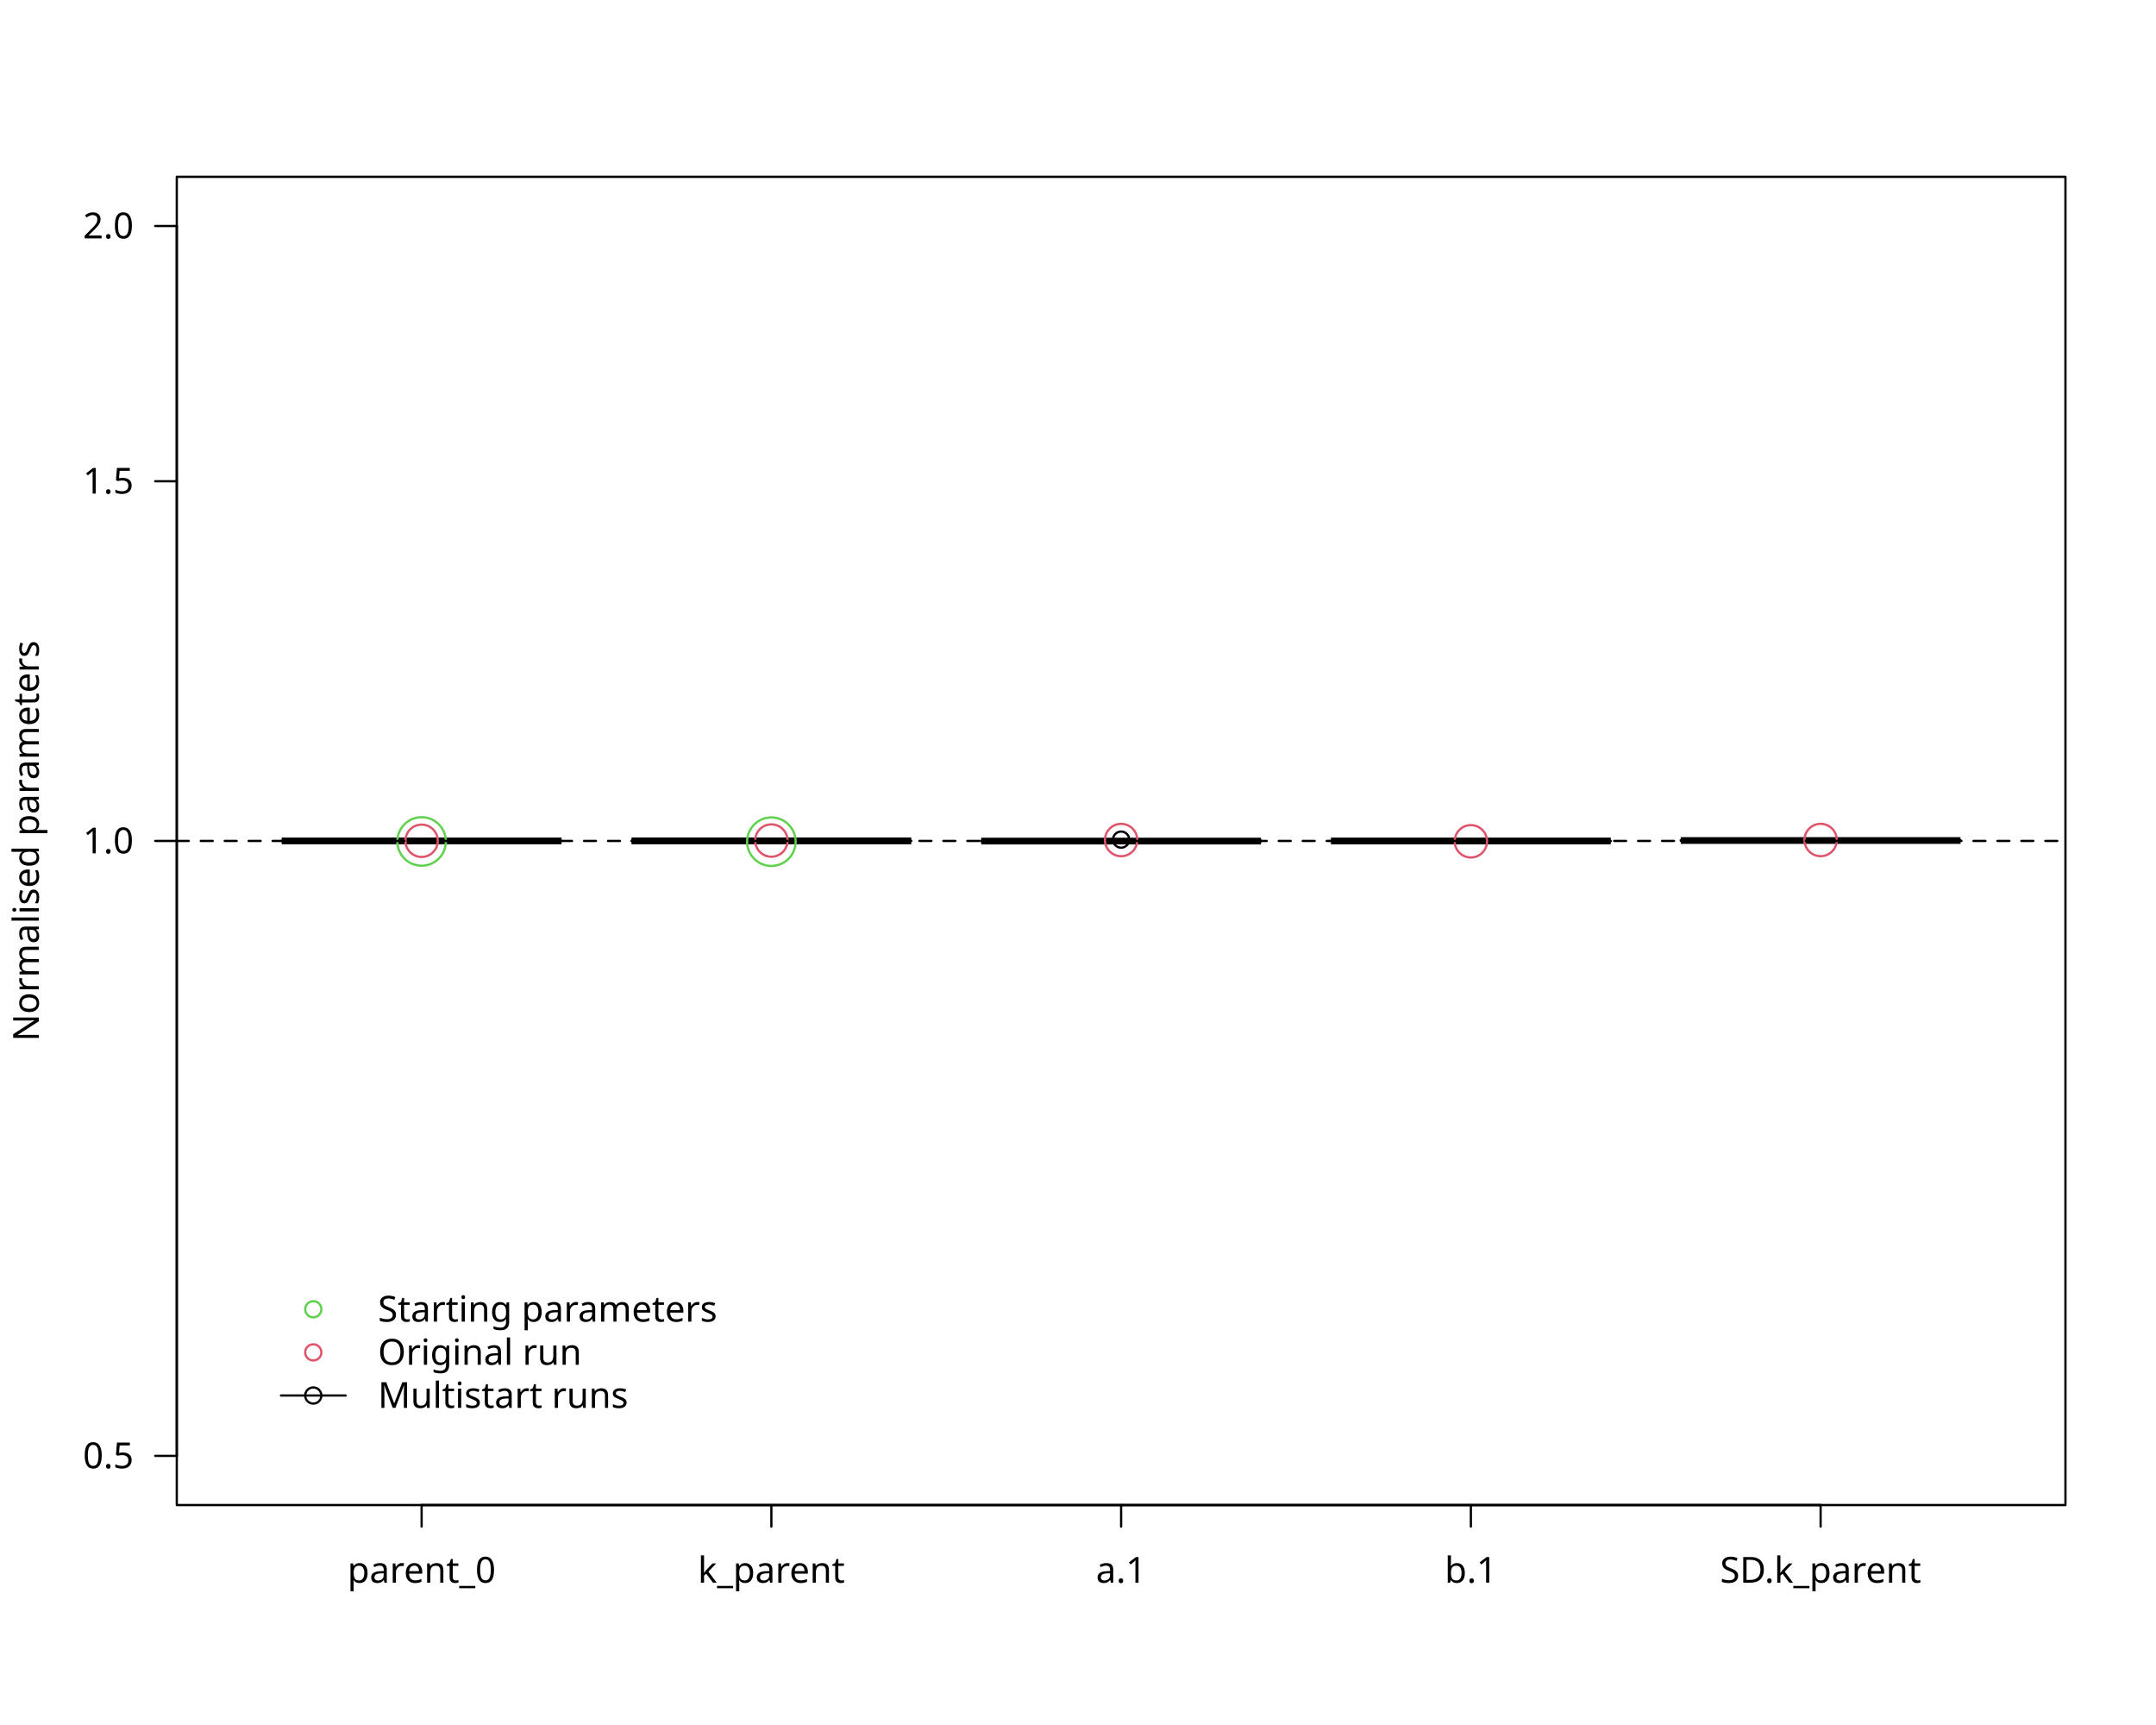
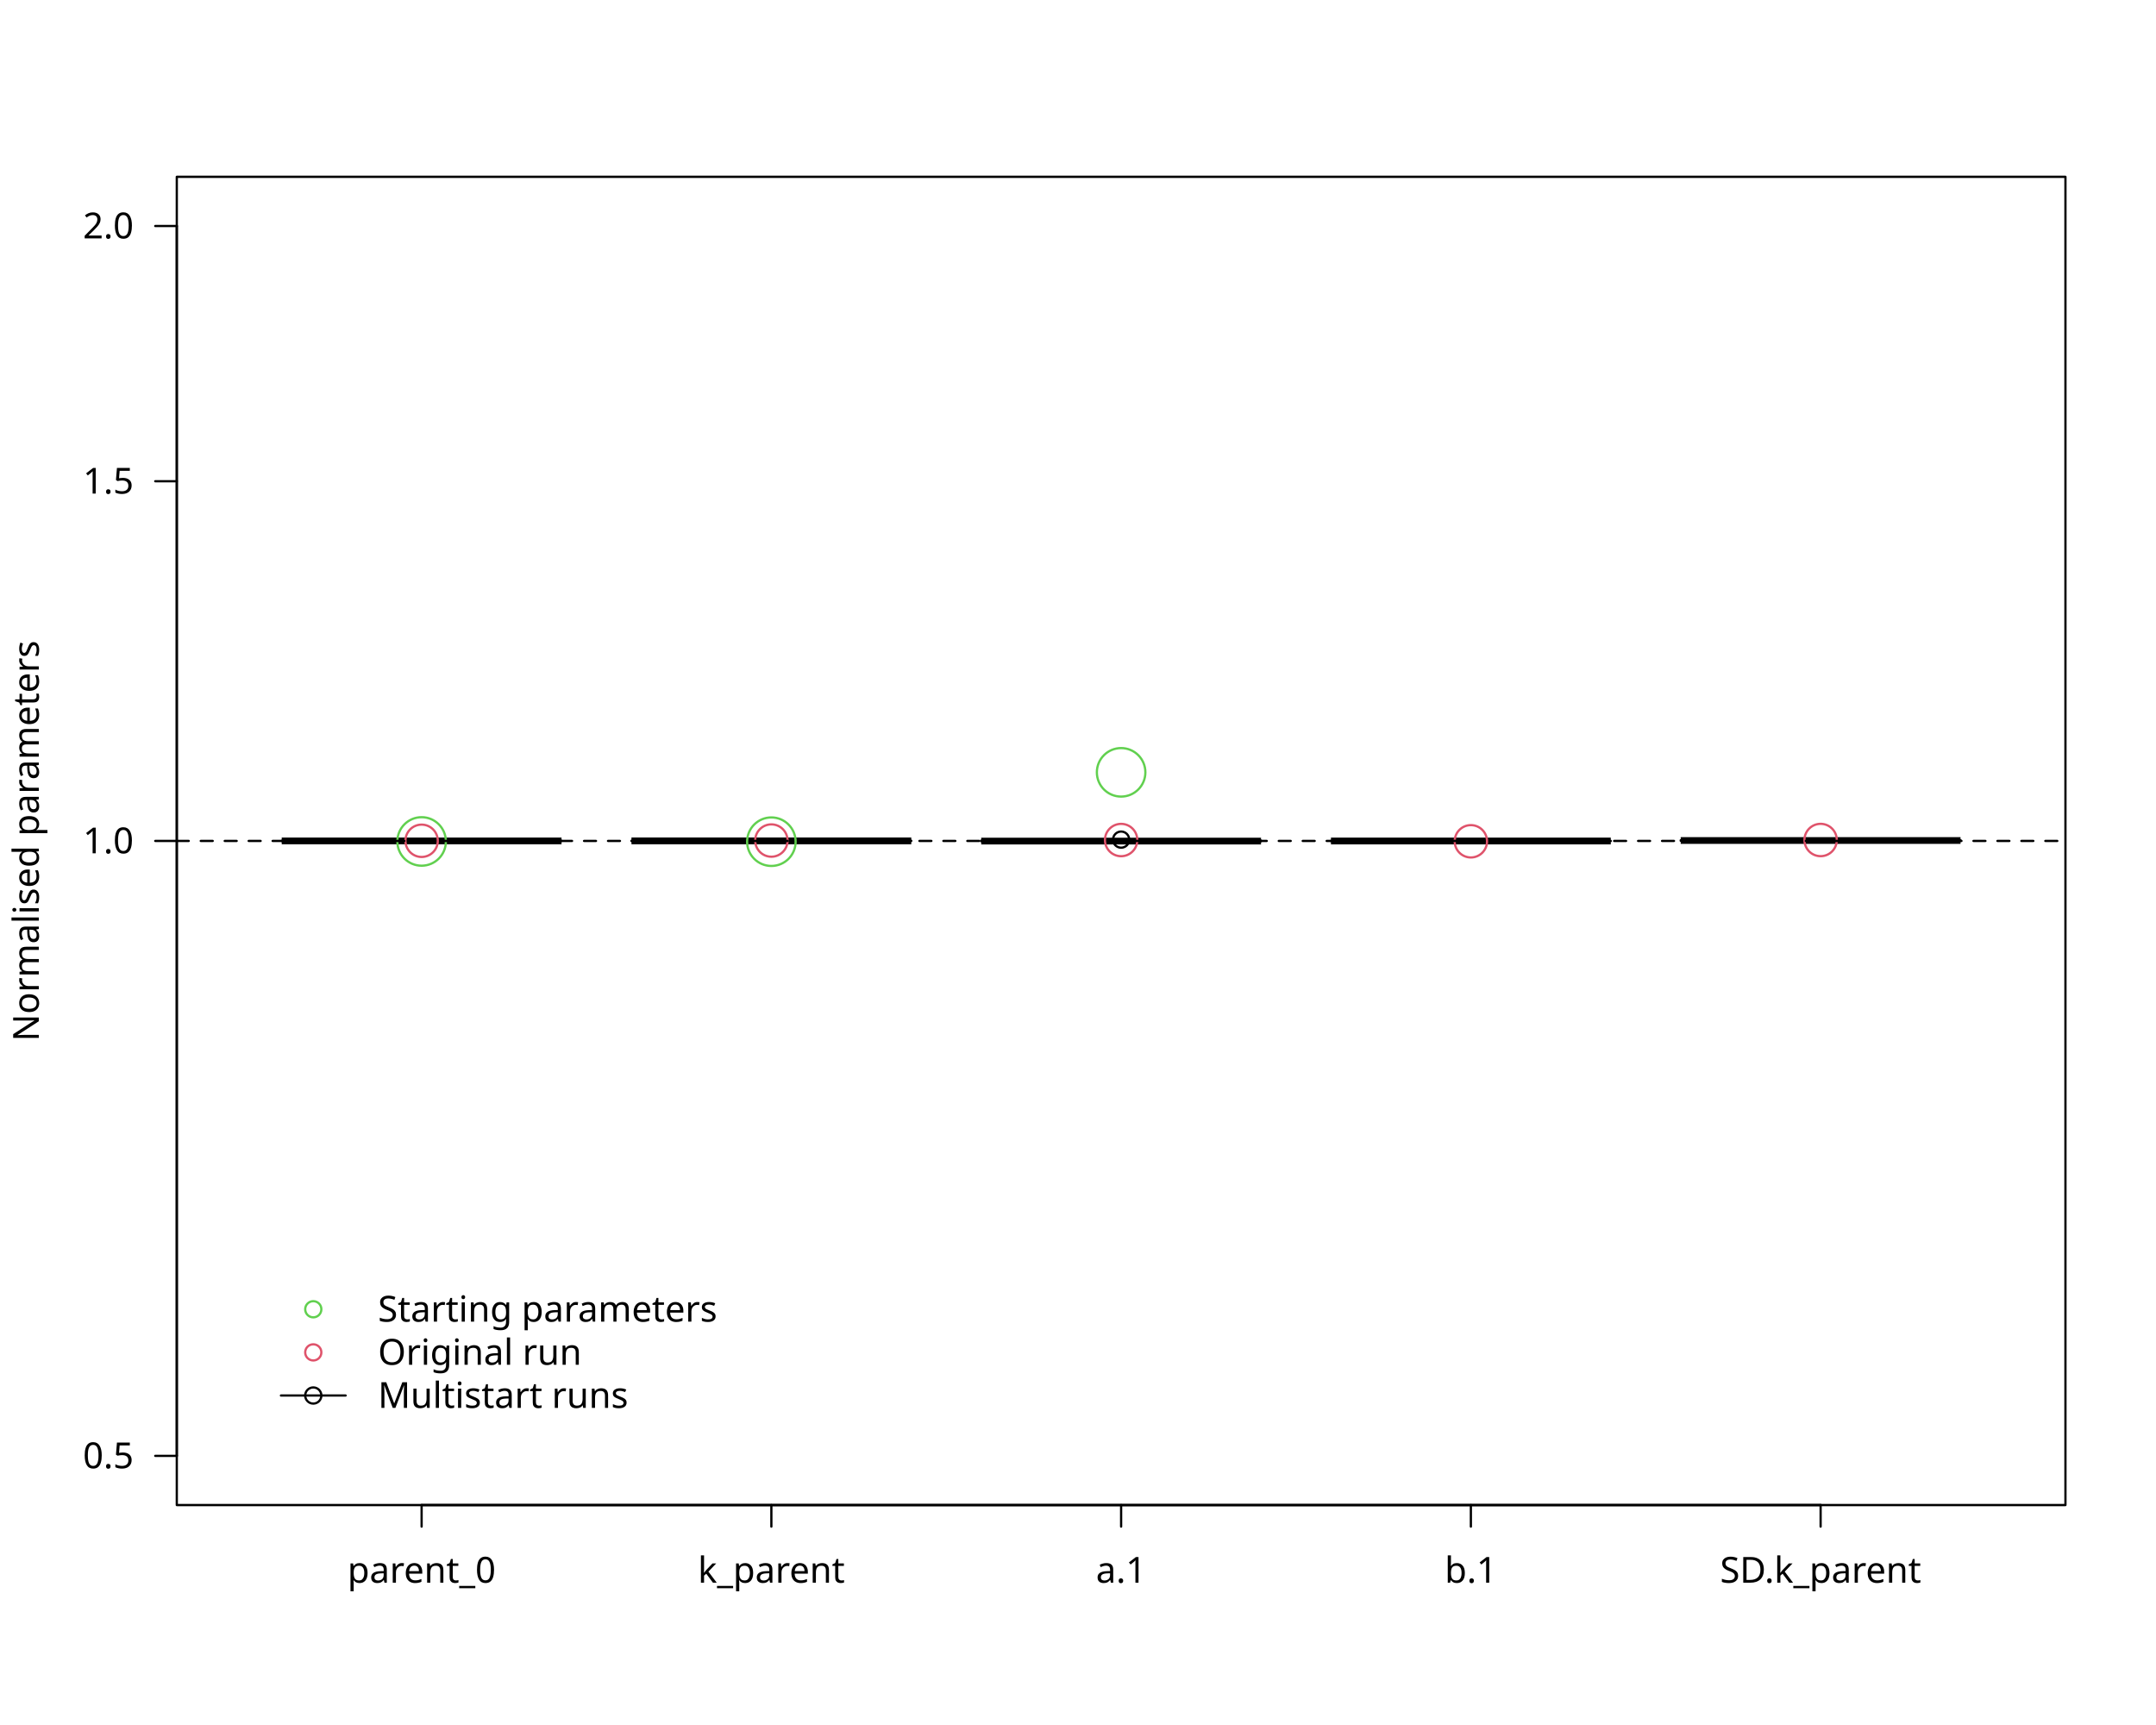
<svg xmlns="http://www.w3.org/2000/svg" class="svglite" data-engine-version="2.0" width="720.00pt" height="576.00pt" viewBox="0 0 720.00 576.00">
  <defs>
    <style type="text/css">
    .svglite line, .svglite polyline, .svglite polygon, .svglite path, .svglite rect, .svglite circle {
      fill: none;
      stroke: #000000;
      stroke-linecap: round;
      stroke-linejoin: round;
      stroke-miterlimit: 10.00;
    }
  </style>
  </defs>
  <rect width="100%" height="100%" style="stroke: none; fill: #FFFFFF;" />
  <defs>
    <clipPath id="cpMC4wMHw3MjAuMDB8MC4wMHw1NzYuMDA=">
      <rect x="0.00" y="0.00" width="720.00" height="576.00" />
    </clipPath>
  </defs>
  <g clip-path="url(#cpMC4wMHw3MjAuMDB8MC4wMHw1NzYuMDA=)">
</g>
  <defs>
    <clipPath id="cpNTkuMDR8Njg5Ljc2fDU5LjA0fDUwMi41Ng==">
      <rect x="59.04" y="59.04" width="630.72" height="443.52" />
    </clipPath>
  </defs>
  <g clip-path="url(#cpNTkuMDR8Njg5Ljc2fDU5LjA0fDUwMi41Ng==)">
    <polygon points="94.08,280.80 187.52,280.80 187.52,280.77 94.08,280.77 " style="stroke-width: 0.75; stroke: none; fill: #D3D3D3;" />
    <line x1="94.08" y1="280.79" x2="187.52" y2="280.79" style="stroke-width: 2.25; stroke-linecap: butt;" />
    <line x1="140.80" y1="280.81" x2="140.80" y2="280.80" style="stroke-width: 0.75; stroke-dasharray: 4.00,4.00;" />
    <line x1="140.80" y1="280.74" x2="140.80" y2="280.77" style="stroke-width: 0.75; stroke-dasharray: 4.00,4.00;" />
    <line x1="117.44" y1="280.81" x2="164.16" y2="280.81" style="stroke-width: 0.75;" />
    <line x1="117.44" y1="280.74" x2="164.16" y2="280.74" style="stroke-width: 0.75;" />
    <polygon points="94.08,280.80 187.52,280.80 187.52,280.77 94.08,280.77 " style="stroke-width: 0.75; fill: none;" />
    <polygon points="210.88,280.81 304.32,280.81 304.32,280.73 210.88,280.73 " style="stroke-width: 0.75; stroke: none; fill: #D3D3D3;" />
    <line x1="210.88" y1="280.78" x2="304.32" y2="280.78" style="stroke-width: 2.25; stroke-linecap: butt;" />
    <line x1="257.60" y1="280.82" x2="257.60" y2="280.81" style="stroke-width: 0.75; stroke-dasharray: 4.00,4.00;" />
    <line x1="257.60" y1="280.65" x2="257.60" y2="280.73" style="stroke-width: 0.75; stroke-dasharray: 4.00,4.00;" />
    <line x1="234.24" y1="280.82" x2="280.96" y2="280.82" style="stroke-width: 0.75;" />
    <line x1="234.24" y1="280.65" x2="280.96" y2="280.65" style="stroke-width: 0.75;" />
    <polygon points="210.88,280.81 304.32,280.81 304.32,280.73 210.88,280.73 " style="stroke-width: 0.75; fill: none;" />
    <polygon points="327.68,280.90 421.12,280.90 421.12,280.70 327.68,280.70 " style="stroke-width: 0.75; stroke: none; fill: #D3D3D3;" />
    <line x1="327.68" y1="280.84" x2="421.12" y2="280.84" style="stroke-width: 2.25; stroke-linecap: butt;" />
    <line x1="374.40" y1="280.92" x2="374.40" y2="280.90" style="stroke-width: 0.75; stroke-dasharray: 4.00,4.00;" />
    <line x1="374.40" y1="280.67" x2="374.40" y2="280.70" style="stroke-width: 0.75; stroke-dasharray: 4.00,4.00;" />
    <line x1="351.04" y1="280.92" x2="397.76" y2="280.92" style="stroke-width: 0.75;" />
    <line x1="351.04" y1="280.67" x2="397.76" y2="280.67" style="stroke-width: 0.75;" />
    <polygon points="327.68,280.90 421.12,280.90 421.12,280.70 327.68,280.70 " style="stroke-width: 0.75; fill: none;" />
    <circle cx="374.40" cy="280.36" r="2.70" style="stroke-width: 0.75;" />
    <polygon points="444.48,280.85 537.92,280.85 537.92,280.79 444.48,280.79 " style="stroke-width: 0.75; stroke: none; fill: #D3D3D3;" />
    <line x1="444.48" y1="280.82" x2="537.92" y2="280.82" style="stroke-width: 2.25; stroke-linecap: butt;" />
    <line x1="491.20" y1="280.88" x2="491.20" y2="280.85" style="stroke-width: 0.75; stroke-dasharray: 4.00,4.00;" />
    <line x1="491.20" y1="280.74" x2="491.20" y2="280.79" style="stroke-width: 0.75; stroke-dasharray: 4.00,4.00;" />
    <line x1="467.84" y1="280.88" x2="514.56" y2="280.88" style="stroke-width: 0.75;" />
    <line x1="467.84" y1="280.74" x2="514.56" y2="280.74" style="stroke-width: 0.75;" />
    <polygon points="444.48,280.85 537.92,280.85 537.92,280.79 444.48,280.79 " style="stroke-width: 0.75; fill: none;" />
    <polygon points="561.28,280.75 654.72,280.75 654.72,280.57 561.28,280.57 " style="stroke-width: 0.75; stroke: none; fill: #D3D3D3;" />
    <line x1="561.28" y1="280.65" x2="654.72" y2="280.65" style="stroke-width: 2.25; stroke-linecap: butt;" />
    <line x1="608.00" y1="280.80" x2="608.00" y2="280.75" style="stroke-width: 0.75; stroke-dasharray: 4.00,4.00;" />
    <line x1="608.00" y1="280.45" x2="608.00" y2="280.57" style="stroke-width: 0.75; stroke-dasharray: 4.00,4.00;" />
    <line x1="584.64" y1="280.80" x2="631.36" y2="280.80" style="stroke-width: 0.75;" />
    <line x1="584.64" y1="280.45" x2="631.36" y2="280.45" style="stroke-width: 0.75;" />
    <polygon points="561.28,280.75 654.72,280.75 654.72,280.57 561.28,280.57 " style="stroke-width: 0.75; fill: none;" />
  </g>
  <g clip-path="url(#cpMC4wMHw3MjAuMDB8MC4wMHw1NzYuMDA=)">
    <line x1="140.80" y1="502.56" x2="608.00" y2="502.56" style="stroke-width: 0.75;" />
    <line x1="140.80" y1="502.56" x2="140.80" y2="509.76" style="stroke-width: 0.75;" />
    <line x1="257.60" y1="502.56" x2="257.60" y2="509.76" style="stroke-width: 0.75;" />
    <line x1="374.40" y1="502.56" x2="374.40" y2="509.76" style="stroke-width: 0.75;" />
    <line x1="491.20" y1="502.56" x2="491.20" y2="509.76" style="stroke-width: 0.75;" />
    <line x1="608.00" y1="502.56" x2="608.00" y2="509.76" style="stroke-width: 0.75;" />
    <text x="140.80" y="528.48" text-anchor="middle" style="font-size: 12.00px; font-family: sans;" textLength="47.38px" lengthAdjust="spacingAndGlyphs">parent_0</text>
    <text x="257.60" y="528.48" text-anchor="middle" style="font-size: 12.00px; font-family: sans;" textLength="46.71px" lengthAdjust="spacingAndGlyphs">k_parent</text>
    <text x="374.40" y="528.48" text-anchor="middle" style="font-size: 12.00px; font-family: sans;" textLength="16.68px" lengthAdjust="spacingAndGlyphs">a.1</text>
    <text x="491.20" y="528.48" text-anchor="middle" style="font-size: 12.00px; font-family: sans;" textLength="16.68px" lengthAdjust="spacingAndGlyphs">b.1</text>
    <text x="608.00" y="528.48" text-anchor="middle" style="font-size: 12.00px; font-family: sans;" textLength="66.72px" lengthAdjust="spacingAndGlyphs">SD.k_parent</text>
    <line x1="59.04" y1="486.13" x2="59.04" y2="75.47" style="stroke-width: 0.75;" />
    <line x1="59.04" y1="486.13" x2="51.84" y2="486.13" style="stroke-width: 0.75;" />
    <line x1="59.04" y1="280.80" x2="51.84" y2="280.80" style="stroke-width: 0.75;" />
    <line x1="59.04" y1="160.69" x2="51.84" y2="160.69" style="stroke-width: 0.75;" />
    <line x1="59.04" y1="75.47" x2="51.84" y2="75.47" style="stroke-width: 0.75;" />
    <text x="44.64" y="490.26" text-anchor="end" style="font-size: 12.00px; font-family: sans;" textLength="16.68px" lengthAdjust="spacingAndGlyphs">0.5</text>
    <text x="44.64" y="284.93" text-anchor="end" style="font-size: 12.00px; font-family: sans;" textLength="16.68px" lengthAdjust="spacingAndGlyphs">1.0</text>
    <text x="44.64" y="164.82" text-anchor="end" style="font-size: 12.00px; font-family: sans;" textLength="16.68px" lengthAdjust="spacingAndGlyphs">1.5</text>
    <text x="44.64" y="79.60" text-anchor="end" style="font-size: 12.00px; font-family: sans;" textLength="16.68px" lengthAdjust="spacingAndGlyphs">2.0</text>
    <text transform="translate(12.96,280.80) rotate(-90)" text-anchor="middle" style="font-size: 12.00px; font-family: sans;" textLength="124.73px" lengthAdjust="spacingAndGlyphs">Normalised parameters</text>
    <polygon points="59.04,502.56 689.76,502.56 689.76,59.04 59.04,59.04 " style="stroke-width: 0.75; fill: none;" />
  </g>
  <g clip-path="url(#cpNTkuMDR8Njg5Ljc2fDU5LjA0fDUwMi41Ng==)">
    <circle cx="140.80" cy="280.97" r="8.10" style="stroke-width: 0.75; stroke: #61D04F;" />
    <circle cx="257.60" cy="281.05" r="8.10" style="stroke-width: 0.75; stroke: #61D04F;" />
+     <circle cx="374.40" cy="257.89" r="8.10" style="stroke-width: 0.75; stroke: #61D04F;" />
+     <circle cx="491.20" cy="-615.24" r="8.10" style="stroke-width: 0.75; stroke: #61D04F;" />
    <circle cx="140.80" cy="280.75" r="5.40" style="stroke-width: 0.75; stroke: #DF536B;" />
    <circle cx="257.60" cy="280.67" r="5.40" style="stroke-width: 0.75; stroke: #DF536B;" />
    <circle cx="374.40" cy="280.50" r="5.40" style="stroke-width: 0.75; stroke: #DF536B;" />
    <circle cx="491.20" cy="280.92" r="5.40" style="stroke-width: 0.75; stroke: #DF536B;" />
    <circle cx="608.00" cy="280.49" r="5.40" style="stroke-width: 0.75; stroke: #DF536B;" />
    <line x1="59.04" y1="280.80" x2="689.76" y2="280.80" style="stroke-width: 0.75; stroke-dasharray: 4.00,4.00;" />
    <line x1="93.82" y1="465.98" x2="115.42" y2="465.98" style="stroke-width: 0.75;" />
    <circle cx="104.62" cy="437.18" r="2.70" style="stroke-width: 0.75; stroke: #61D04F;" />
    <circle cx="104.62" cy="451.58" r="2.70" style="stroke-width: 0.75; stroke: #DF536B;" />
    <circle cx="104.62" cy="465.98" r="2.70" style="stroke-width: 0.75;" />
    <text x="126.22" y="441.31" style="font-size: 12.00px; font-family: sans;" textLength="105.39px" lengthAdjust="spacingAndGlyphs">Starting parameters</text>
    <text x="126.22" y="455.71" style="font-size: 12.00px; font-family: sans;" textLength="62.03px" lengthAdjust="spacingAndGlyphs">Original run</text>
    <text x="126.22" y="470.11" style="font-size: 12.00px; font-family: sans;" textLength="75.36px" lengthAdjust="spacingAndGlyphs">Multistart runs</text>
  </g>
</svg>
